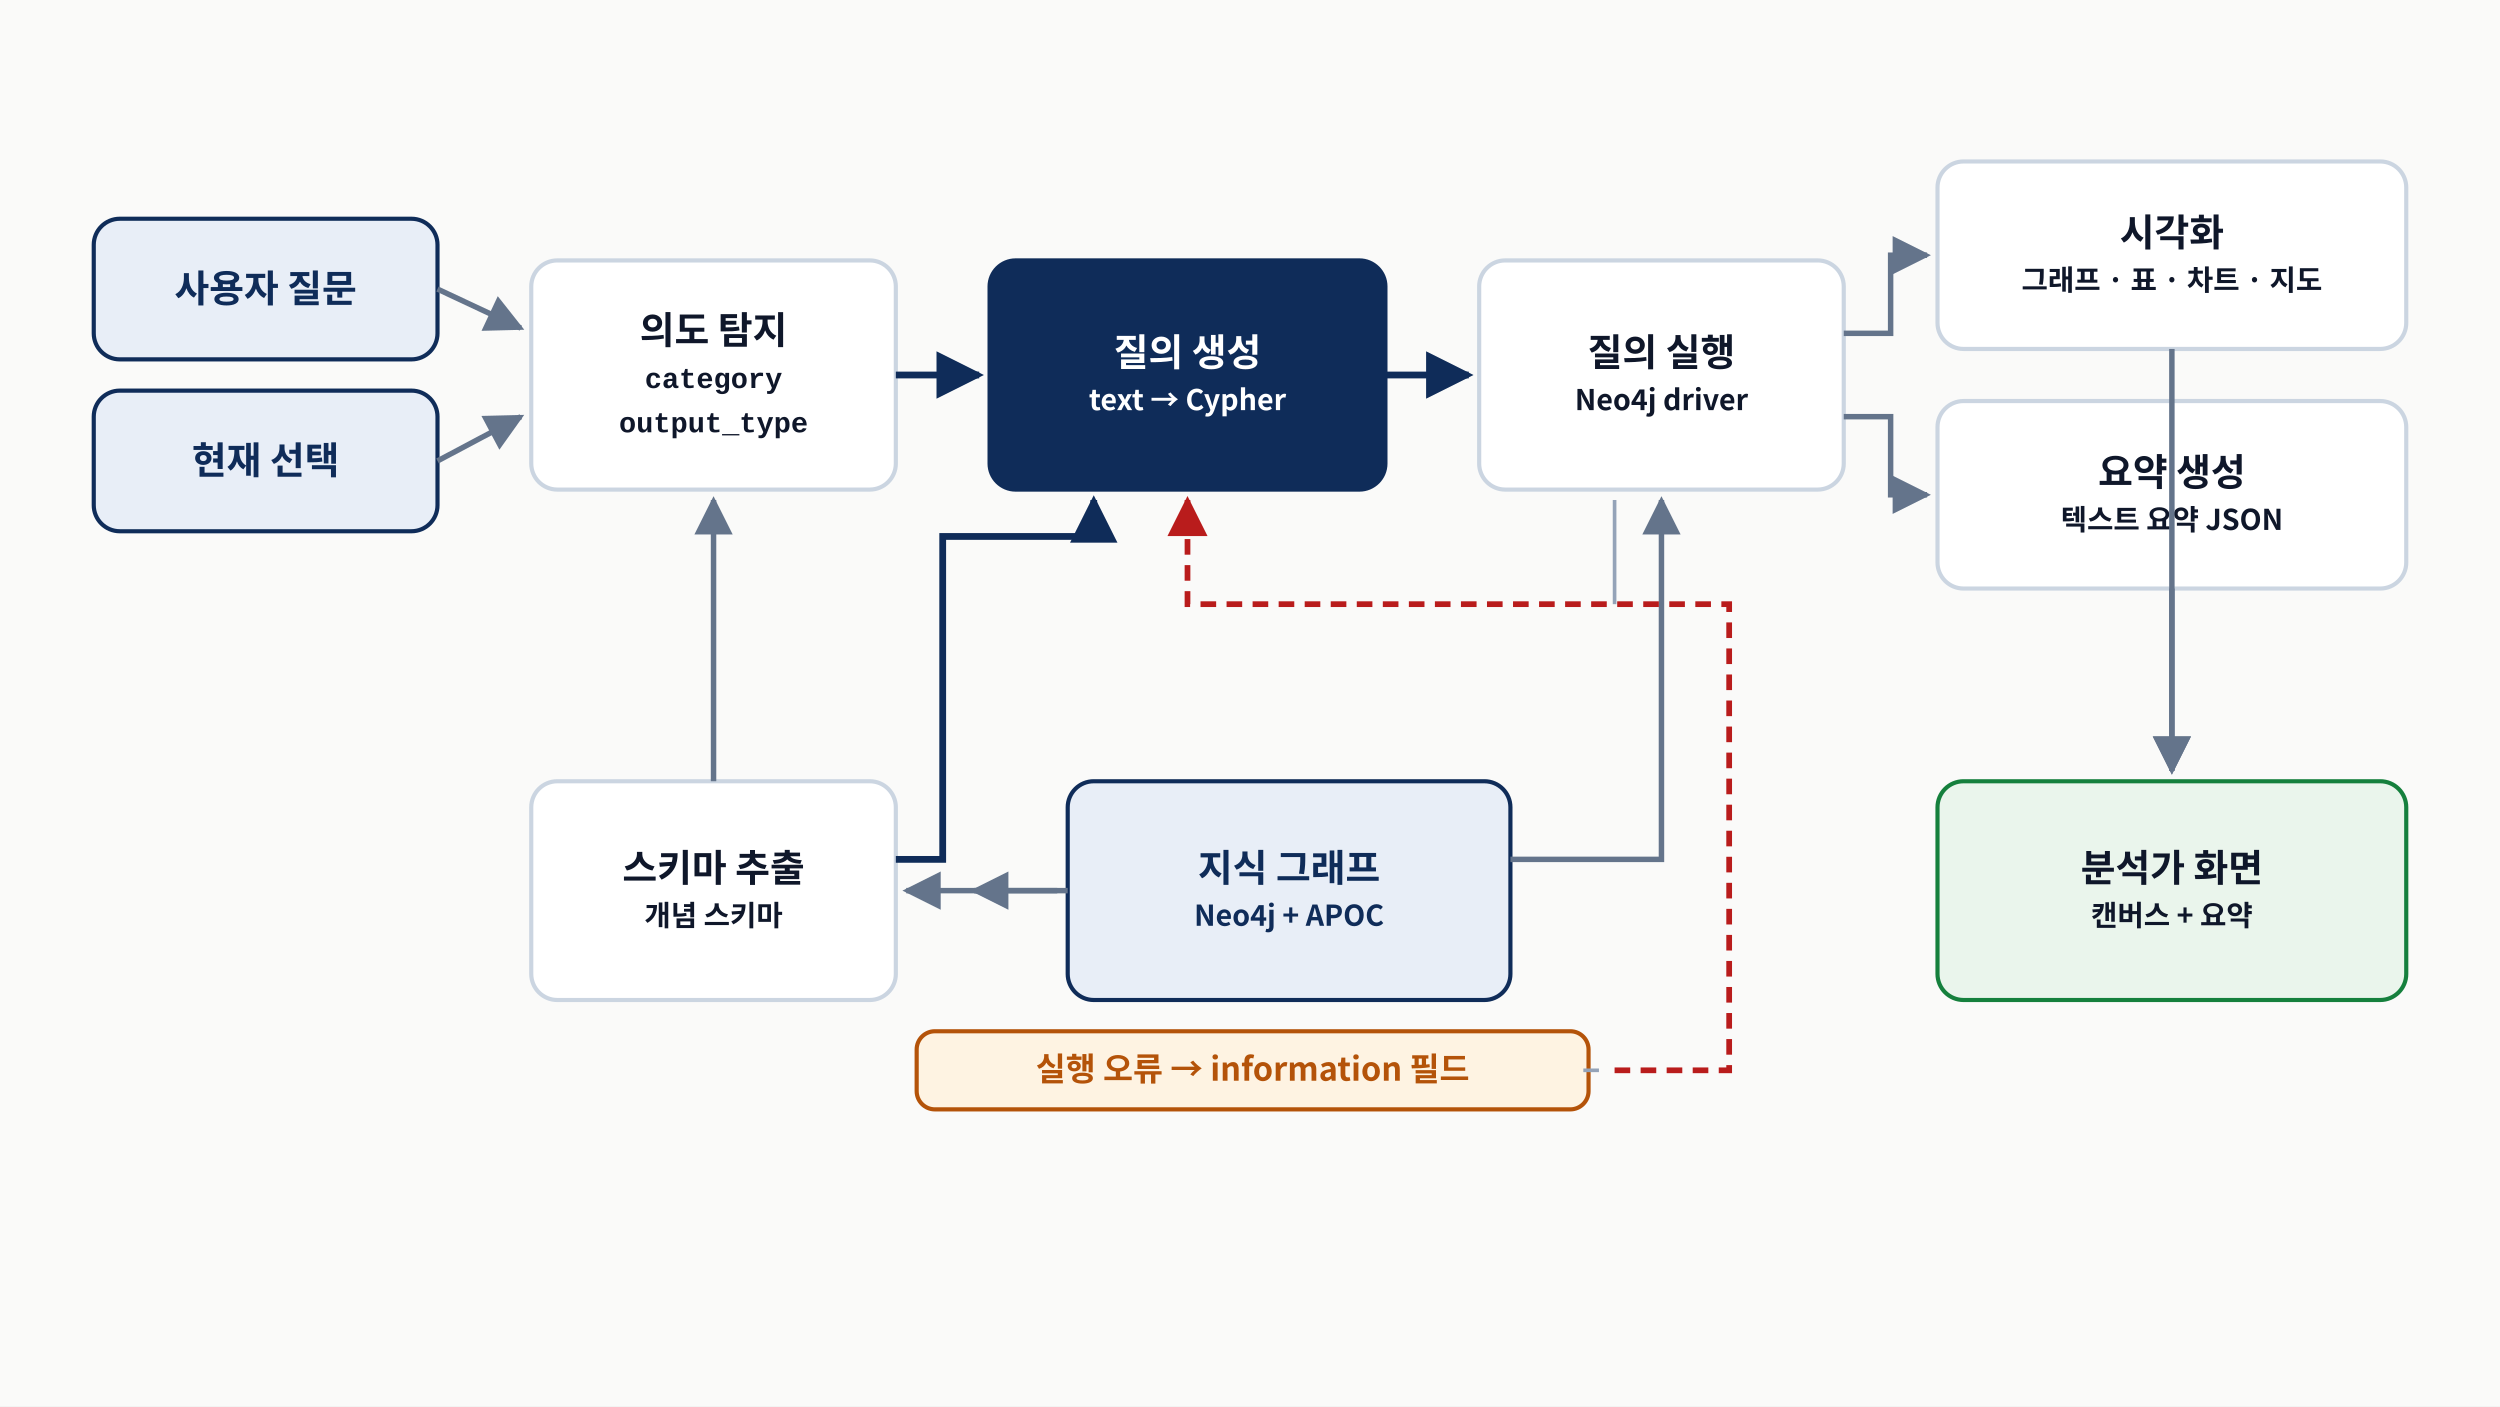
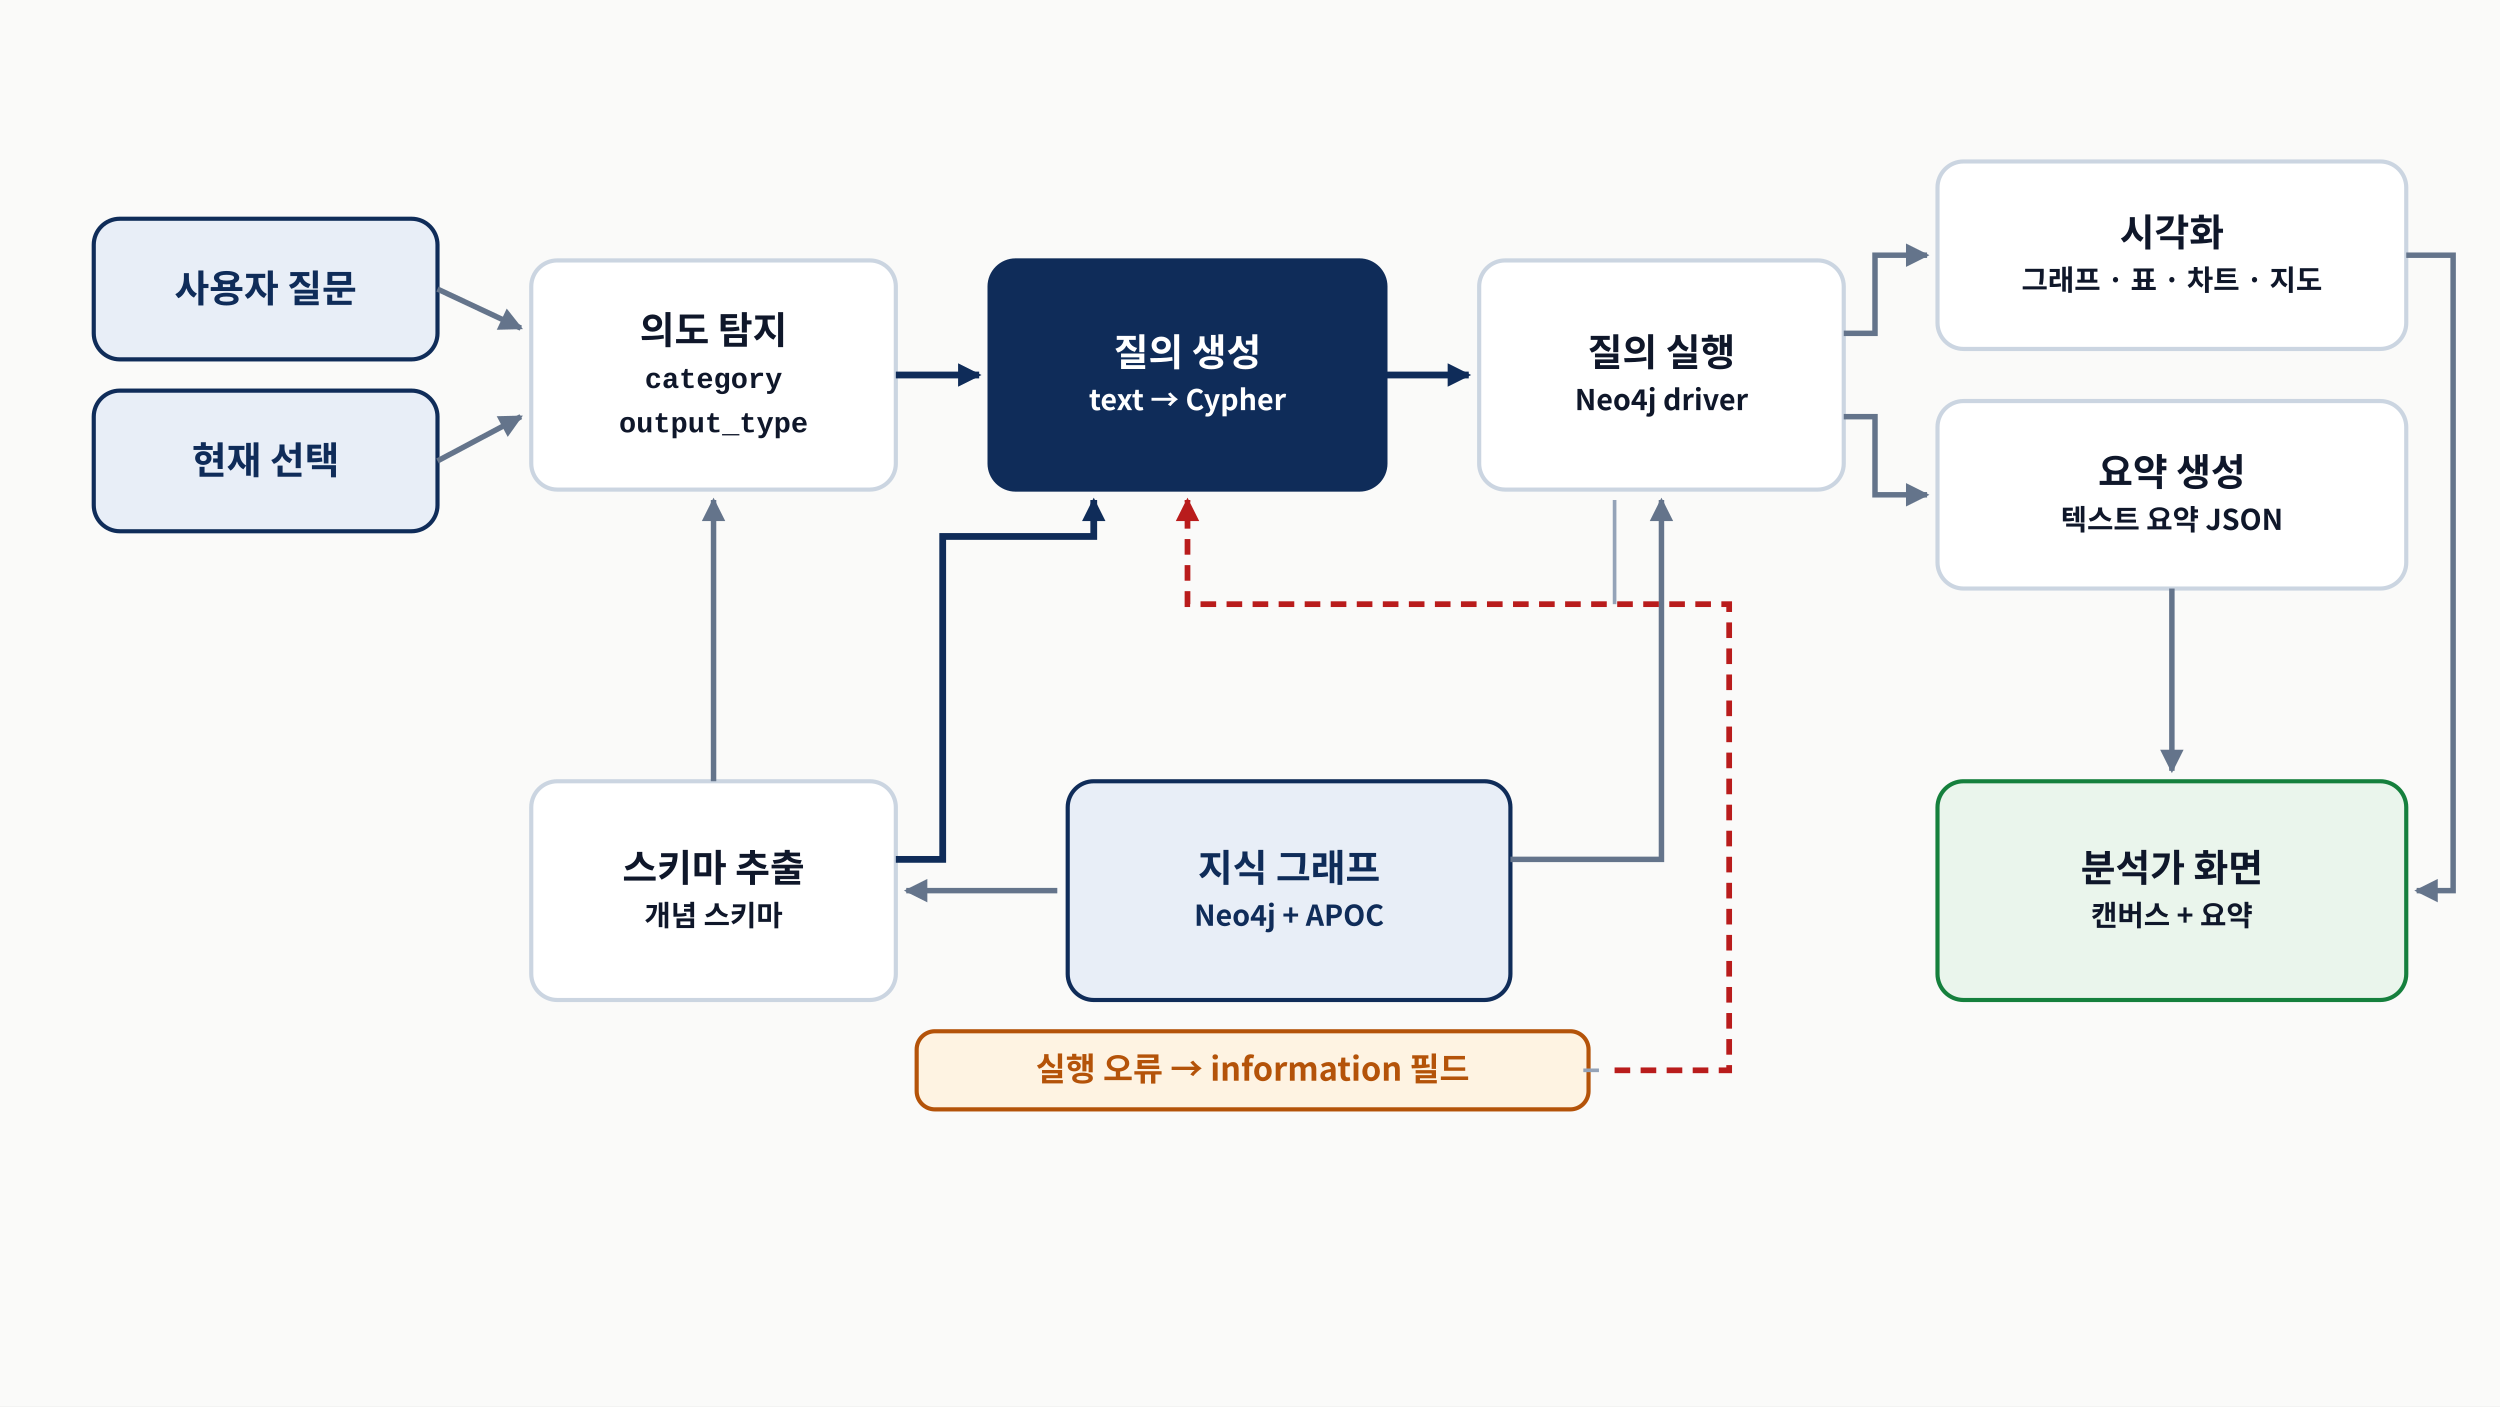
<svg xmlns="http://www.w3.org/2000/svg" viewBox="0 0 960 540" role="img" aria-labelledby="figTitle figDesc">
  <style>
    .t{font-family:'Noto Sans CJK KR','Apple SD Gothic Neo','Malgun Gothic','Noto Sans KR',NanumGothic,Inter,system-ui,sans-serif}
    .mono{font-family:'SFMono-Regular',Consolas,'Liberation Mono',Menlo,monospace}
    .h{font-size:17px;font-weight:900}
    .m{font-size:14.5px;font-weight:800}
    .s{font-size:12.5px;font-weight:700}
    .xs{font-size:11px;font-weight:700}
    .box{fill:#ffffff;stroke:#cbd5e1;stroke-width:1.6}
    .lane{fill:#f1f5f9;stroke:#cbd5e1;stroke-width:1.4}
    .fill-navy{fill:#0f2c59;stroke:#0f2c59;stroke-width:1.6}
    .fill-tint{fill:#e8eef7;stroke:#0f2c59;stroke-width:1.6}
    .fill-warn{fill:#fef3e2;stroke:#b45309;stroke-width:1.6}
    .fill-bad{fill:#fdeceb;stroke:#b91c1c;stroke-width:1.6}
    .fill-ok{fill:#eaf5ec;stroke:#15803d;stroke-width:1.6}
    .fill-mute{fill:#f8fafc;stroke:#cbd5e1;stroke-width:1.4;stroke-dasharray:5 4}
    .arw{stroke:#64748b;stroke-width:2.1;fill:none;marker-end:url(#ah)}
    .arw-navy{stroke:#0f2c59;stroke-width:2.6;fill:none;marker-end:url(#ahn)}
    .arw-bad{stroke:#b91c1c;stroke-width:2.2;fill:none;marker-end:url(#ahb);stroke-dasharray:6 4}
    .arw-warn{stroke:#b45309;stroke-width:2.2;fill:none;marker-end:url(#ahw);stroke-dasharray:6 4}
    .tick{stroke:#94a3b8;stroke-width:1.4;fill:none}
    .an-s{text-anchor:start}
    .an-m{text-anchor:middle}
    .an-e{text-anchor:end}
  </style>
  <defs>
-     <marker id="ah" viewBox="0 0 10 10" refX="9" refY="5" markerWidth="7" markerHeight="7" orient="auto-start-reverse">
+     <marker id="ah" viewBox="0 0 10 10" refX="9" refY="5" markerUnits="userSpaceOnUse" markerWidth="9" markerHeight="9" orient="auto-start-reverse">
      <path d="M0 0L10 5L0 10z" fill="#64748b" />
    </marker>
-     <marker id="ahn" viewBox="0 0 10 10" refX="9" refY="5" markerWidth="7" markerHeight="7" orient="auto-start-reverse">
+     <marker id="ahn" viewBox="0 0 10 10" refX="9" refY="5" markerUnits="userSpaceOnUse" markerWidth="9" markerHeight="9" orient="auto-start-reverse">
      <path d="M0 0L10 5L0 10z" fill="#0f2c59" />
    </marker>
-     <marker id="ahb" viewBox="0 0 10 10" refX="9" refY="5" markerWidth="7" markerHeight="7" orient="auto-start-reverse">
+     <marker id="ahb" viewBox="0 0 10 10" refX="9" refY="5" markerUnits="userSpaceOnUse" markerWidth="9" markerHeight="9" orient="auto-start-reverse">
      <path d="M0 0L10 5L0 10z" fill="#b91c1c" />
    </marker>
-     <marker id="ahw" viewBox="0 0 10 10" refX="9" refY="5" markerWidth="7" markerHeight="7" orient="auto-start-reverse">
+     <marker id="ahw" viewBox="0 0 10 10" refX="9" refY="5" markerUnits="userSpaceOnUse" markerWidth="9" markerHeight="9" orient="auto-start-reverse">
      <path d="M0 0L10 5L0 10z" fill="#b45309" />
    </marker>
  </defs>
  <rect width="960" height="540" fill="#fafaf9" />
  <rect class="fill-tint" x="36" y="84" width="132" height="54" rx="10" />
  <text class="t m an-m" x="102.0" y="116.0" fill="#0f2c59">사용자 질문</text>
  <rect class="fill-tint" x="36" y="150" width="132" height="54" rx="10" />
  <text class="t m an-m" x="102.0" y="182.0" fill="#0f2c59">현재 선택</text>
  <rect class="box" x="204" y="100" width="140" height="88" rx="10" />
  <text class="t m an-m" x="274.0" y="132.0" fill="#0f172a">의도 탐지</text>
  <text class="t xs mono an-m" x="274.0" y="149.0" fill="#0f172a">category</text>
  <text class="t xs mono an-m" x="274.0" y="166.0" fill="#0f172a">output_type</text>
  <rect class="fill-navy" x="380" y="100" width="152" height="88" rx="10" />
  <text class="t m an-m" x="456.0" y="140.5" fill="#ffffff">질의 생성</text>
  <text class="t xs an-m" x="456.0" y="157.5" fill="#ffffff">text → Cypher</text>
  <rect class="box" x="568" y="100" width="140" height="88" rx="10" />
  <text class="t m an-m" x="638.0" y="140.5" fill="#0f172a">질의 실행</text>
  <text class="t xs an-m" x="638.0" y="157.5" fill="#0f172a">Neo4j driver</text>
  <rect class="box" x="744" y="62" width="180" height="72" rx="10" />
  <text class="t m an-m" x="834.0" y="94.5" fill="#0f172a">시각화</text>
  <text class="t xs an-m" x="834.0" y="111.5" fill="#0f172a">그래프 · 표 · 차트 · 지도</text>
  <rect class="box" x="744" y="154" width="180" height="72" rx="10" />
  <text class="t m an-m" x="834.0" y="186.5" fill="#0f172a">요약 생성</text>
  <text class="t xs an-m" x="834.0" y="203.5" fill="#0f172a">텍스트 요약 JSON</text>
  <rect class="box" x="204" y="300" width="140" height="84" rx="10" />
  <text class="t m an-m" x="274.0" y="338.5" fill="#0f172a">스키마 추출</text>
  <text class="t xs an-m" x="274.0" y="355.5" fill="#0f172a">개념 스키마</text>
  <rect class="fill-tint" x="410" y="300" width="170" height="84" rx="10" />
  <text class="t m an-m" x="495.0" y="338.5" fill="#0f2c59">지식 그래프</text>
  <text class="t xs an-m" x="495.0" y="355.5" fill="#0f2c59">Neo4j + APOC</text>
  <rect class="fill-ok" x="744" y="300" width="180" height="84" rx="10" />
  <text class="t m an-m" x="834.0" y="338.5" fill="#0f172a">분석가 화면</text>
  <text class="t xs an-m" x="834.0" y="355.5" fill="#0f172a">캔버스 + 요약</text>
  <path class="arw" d="M168 111L200 126" />
  <path class="arw" d="M168 177L200 160" />
  <path class="arw-navy" d="M344 144L376 144" />
  <path class="arw-navy" d="M532 144L564 144" />
-   <path class="arw" d="M708 128L726 128L726 98L740 98" />
-   <path class="arw" d="M708 160L726 160L726 190L740 190" />
-   <path class="arw" d="M834 134L834 296" />
+   <path class="arw" d="M708 128L720 128L720 98L740 98" />
+   <path class="arw" d="M708 160L720 160L720 190L740 190" />
+   <path class="arw" d="M924 98L942 98L942 342L928 342" />
  <path class="arw" d="M834 226L834 296" />
-   <path class="arw" d="M410 342L374 342L374 342" />
  <path class="arw" d="M406 342L348 342" />
  <path class="arw" d="M274 300L274 192" />
  <path class="arw-navy" d="M344 330L362 330L362 206L420 206L420 192" />
  <path class="arw" d="M580 330L638 330L638 192" />
  <rect class="fill-warn" x="352" y="396" width="258" height="30" rx="7" />
  <text class="t s an-m" x="481.0" y="415.0" fill="#b45309">실행 오류 → information 필드</text>
  <path class="arw-bad" d="M620 411L664 411L664 232L456 232L456 192" />
  <path class="tick" d="M620 192L620 232L620 232" />
  <path class="tick" d="M608 411L614 411" />
</svg>
